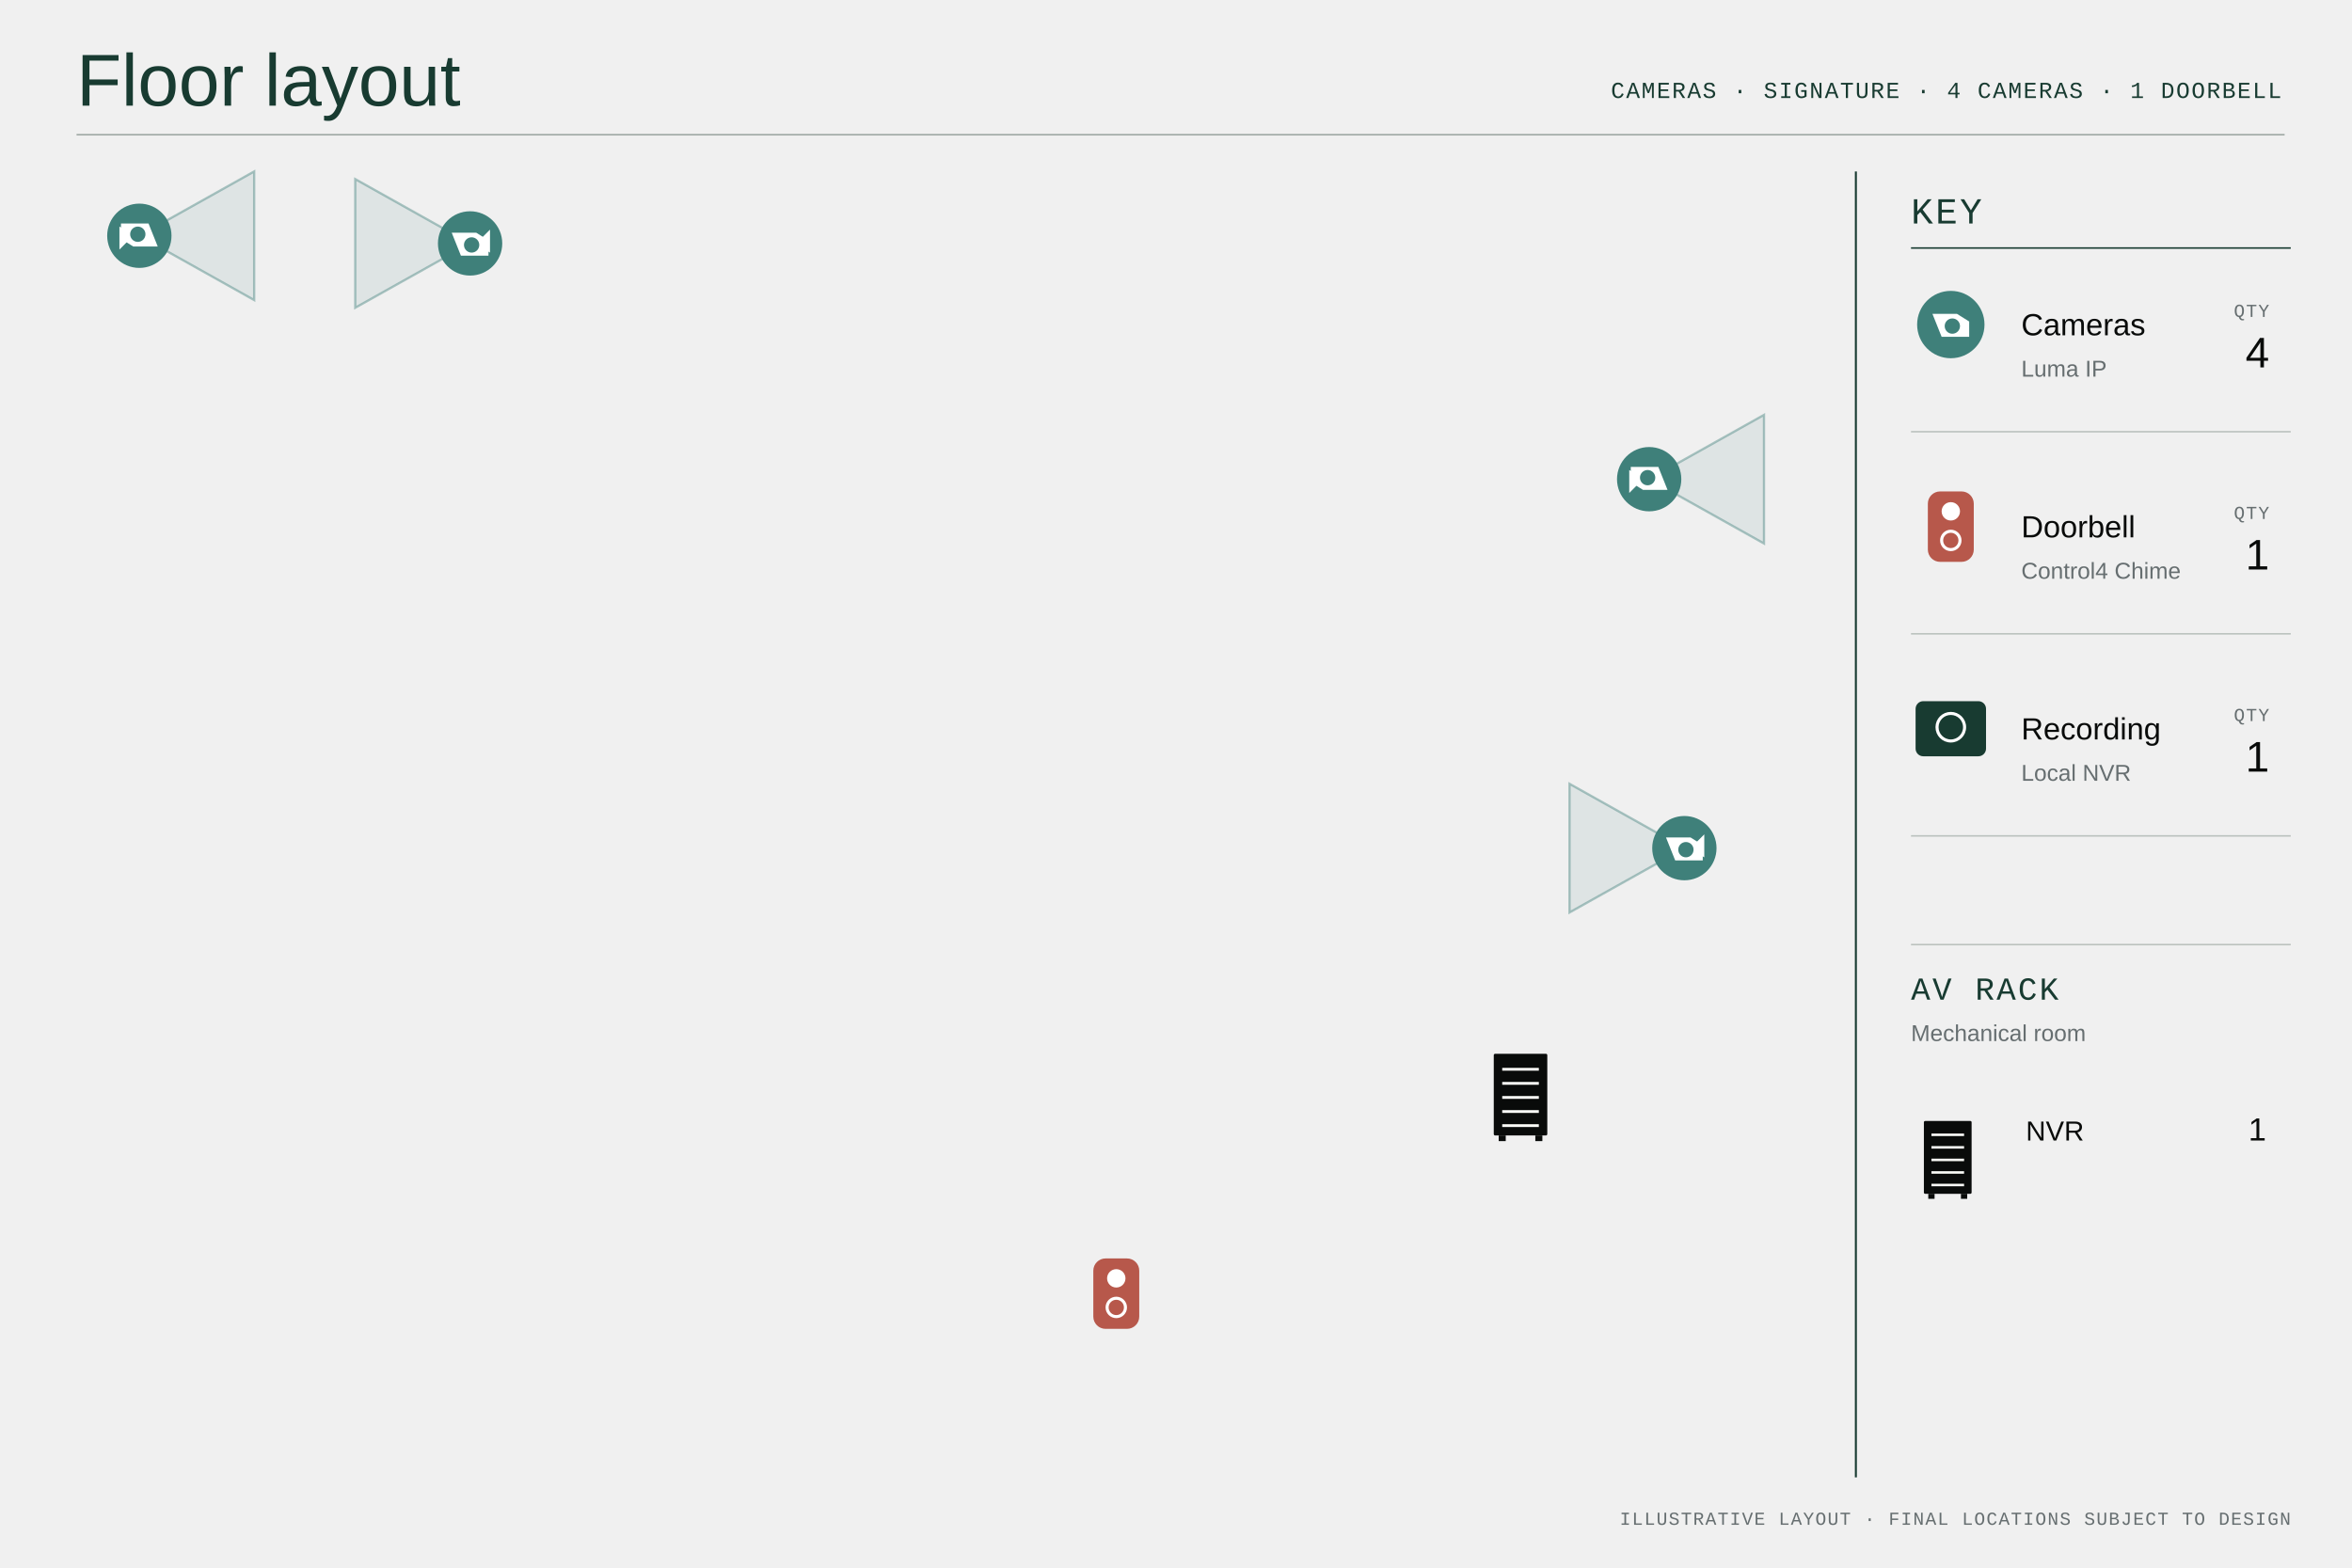
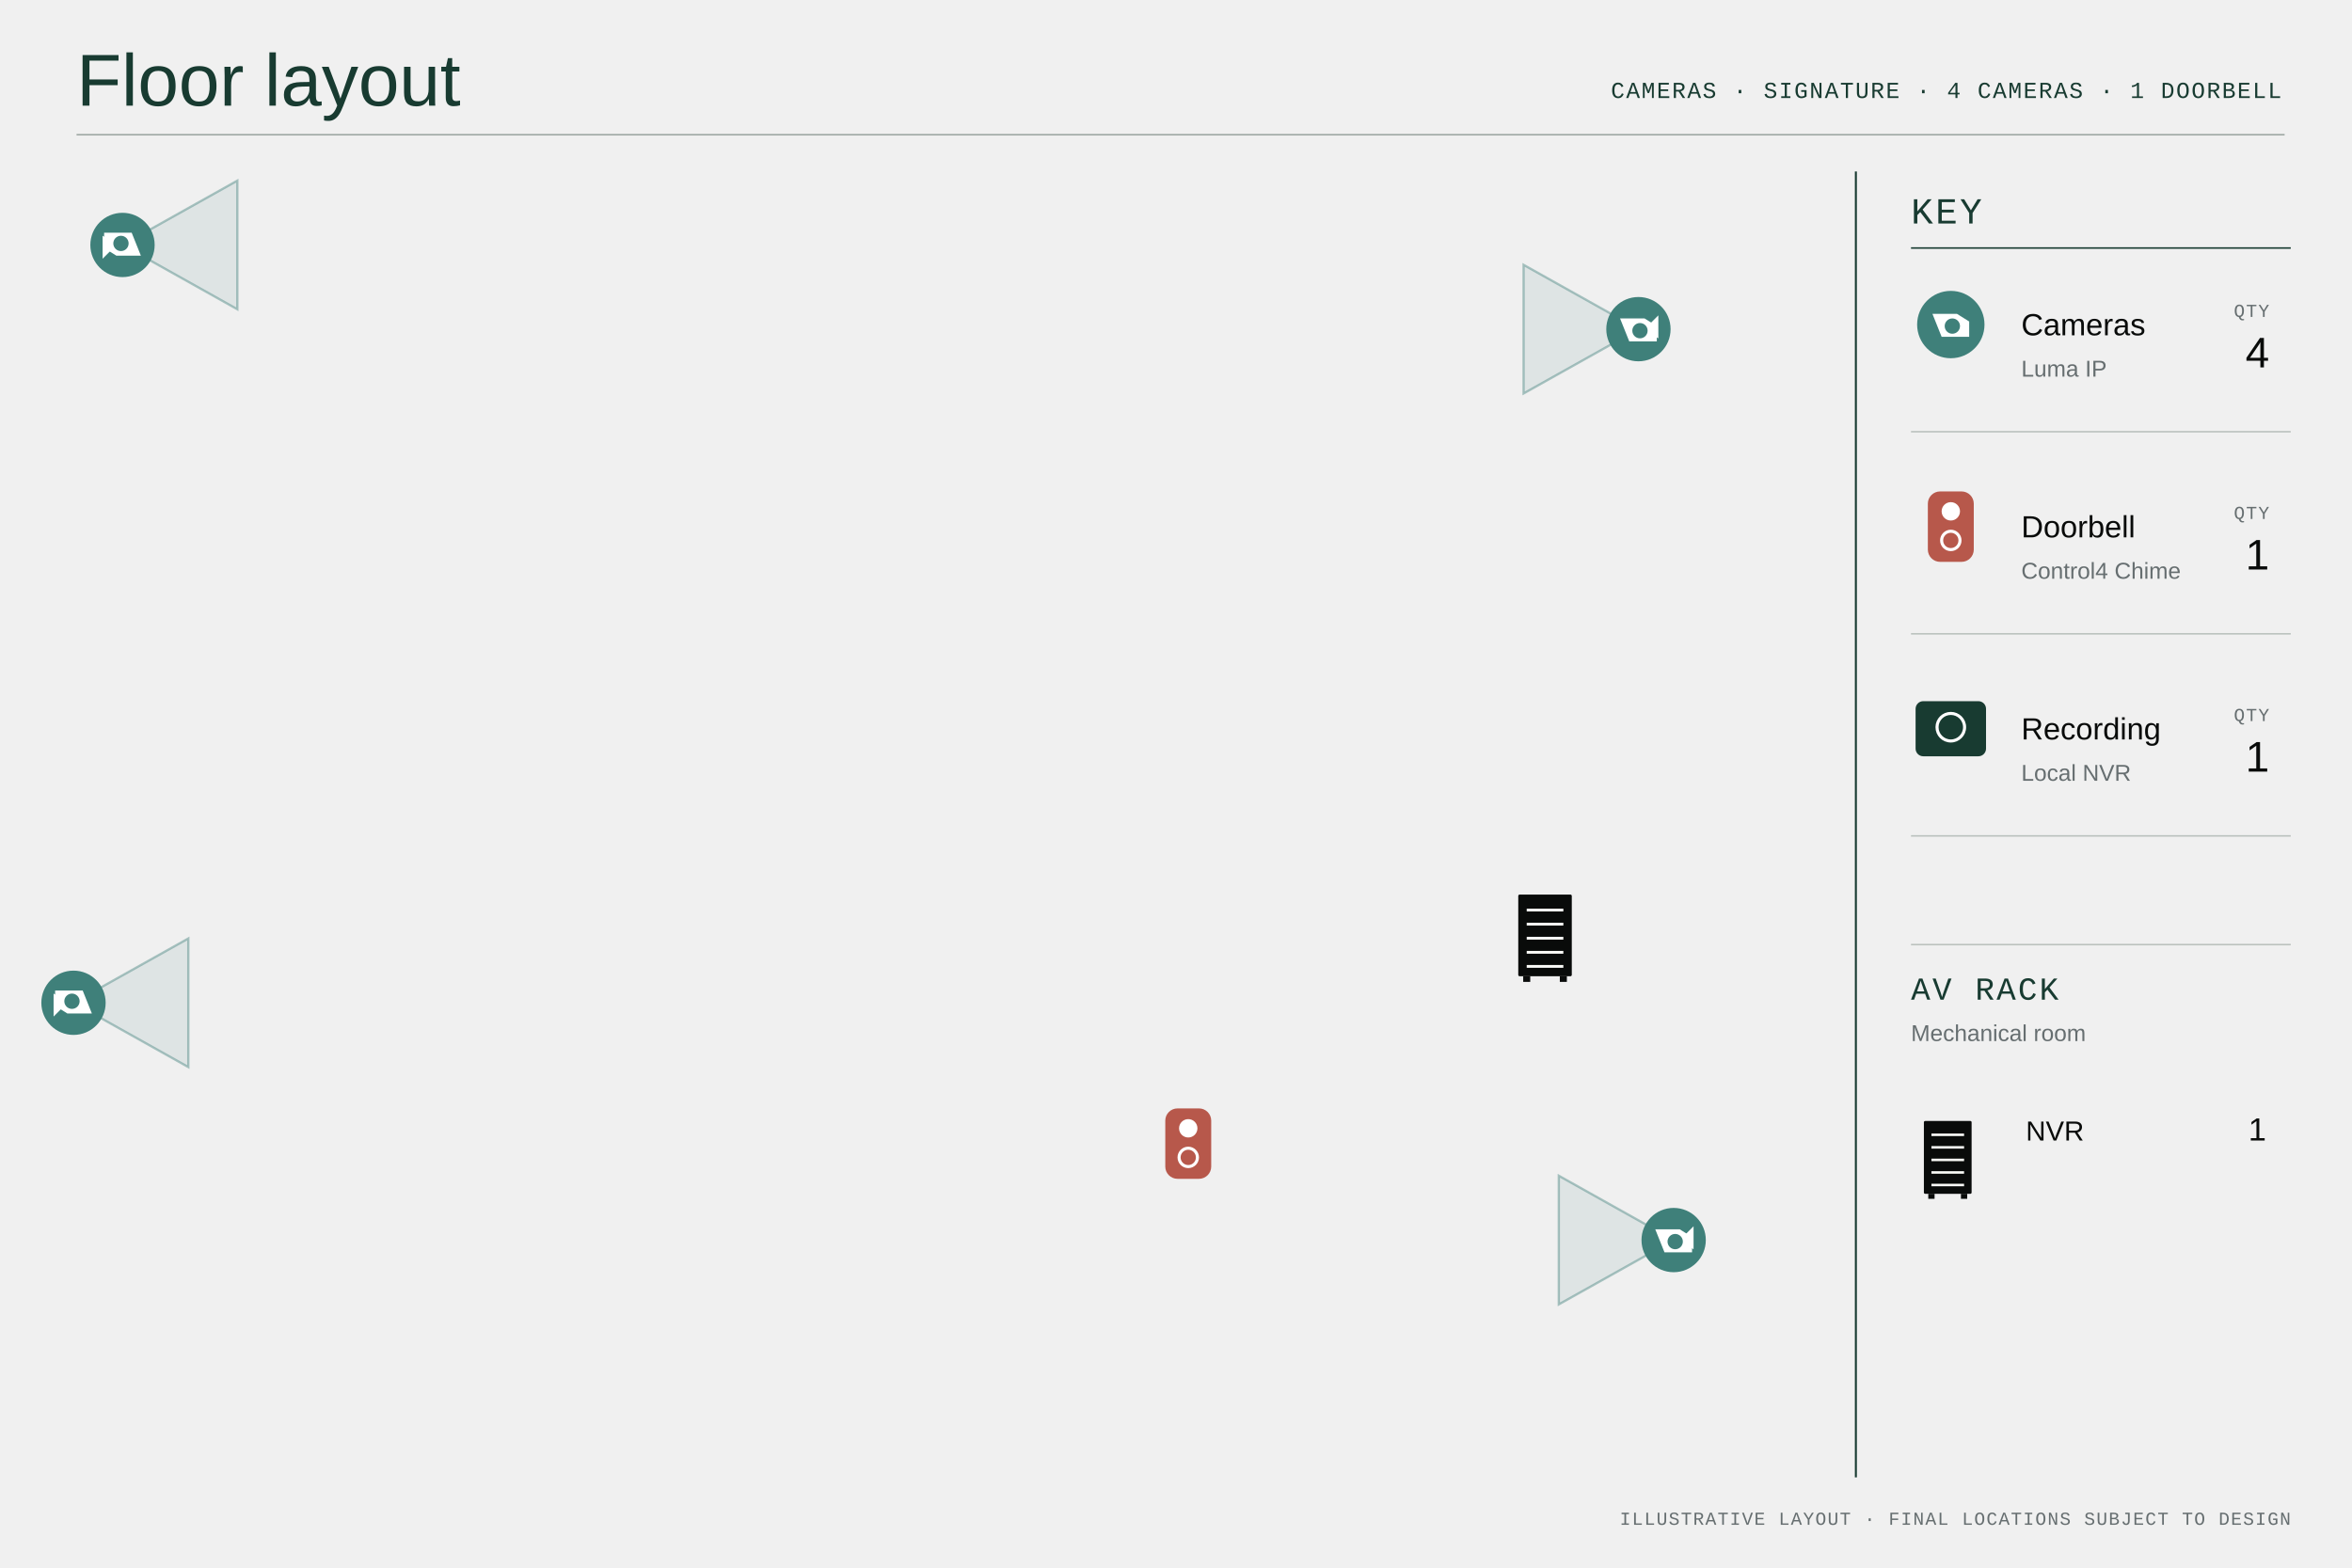
<svg xmlns="http://www.w3.org/2000/svg" viewBox="0 0 1536 1024" width="1536" height="1024" role="img" aria-label="Cameras Signature floor layout and equipment key">
  <text x="50" y="69" fill="#183B31" font-family="Arial,Helvetica,sans-serif" font-size="48">Floor layout</text>
  <text x="1490" y="64" fill="#183B31" font-family="IBM Plex Mono,Courier New,monospace" font-size="15" letter-spacing=".065em" text-anchor="end">CAMERAS · SIGNATURE · 4 CAMERAS · 1 DOORBELL</text>
  <line x1="50" y1="88" x2="1492" y2="88" stroke="#9DA7A3" stroke-width="1" />
-   <g transform="translate(91,154) rotate(180)">
+   <g transform="translate(80,160) rotate(180)">
    <path d="M0 0L-75 -42L-75 42Z" fill="#3F807A" fill-opacity=".10" stroke="#3F807A" stroke-opacity=".42" stroke-width="1.5" />
    <circle r="21" fill="#3F807A" />
    <path d="M-12 -7h16l8 5v10h-18z" fill="white" />
    <circle cx="1" cy="1" r="5" fill="#3F807A" />
    <path d="M8 -4l5 -5v15l-5 -3" fill="white" />
  </g>
-   <g transform="translate(307,159) rotate(0)">
+   <g transform="translate(1070,215) rotate(0)">
    <path d="M0 0L-75 -42L-75 42Z" fill="#3F807A" fill-opacity=".10" stroke="#3F807A" stroke-opacity=".42" stroke-width="1.5" />
    <circle r="21" fill="#3F807A" />
    <path d="M-12 -7h16l8 5v10h-18z" fill="white" />
    <circle cx="1" cy="1" r="5" fill="#3F807A" />
    <path d="M8 -4l5 -5v15l-5 -3" fill="white" />
  </g>
-   <g transform="translate(1077,313) rotate(180)">
+   <g transform="translate(48,655) rotate(180)">
    <path d="M0 0L-75 -42L-75 42Z" fill="#3F807A" fill-opacity=".10" stroke="#3F807A" stroke-opacity=".42" stroke-width="1.5" />
    <circle r="21" fill="#3F807A" />
    <path d="M-12 -7h16l8 5v10h-18z" fill="white" />
    <circle cx="1" cy="1" r="5" fill="#3F807A" />
    <path d="M8 -4l5 -5v15l-5 -3" fill="white" />
  </g>
-   <g transform="translate(1100,554) rotate(0)">
+   <g transform="translate(1093,810) rotate(0)">
    <path d="M0 0L-75 -42L-75 42Z" fill="#3F807A" fill-opacity=".10" stroke="#3F807A" stroke-opacity=".42" stroke-width="1.5" />
    <circle r="21" fill="#3F807A" />
    <path d="M-12 -7h16l8 5v10h-18z" fill="white" />
    <circle cx="1" cy="1" r="5" fill="#3F807A" />
    <path d="M8 -4l5 -5v15l-5 -3" fill="white" />
  </g>
-   <g transform="translate(729,845)">
+   <g transform="translate(776,747)">
    <rect x="-15" y="-23" width="30" height="46" rx="8" fill="#B7584B" />
    <circle cy="-10" r="6" fill="white" />
    <circle cy="9" r="6" fill="none" stroke="white" stroke-width="2" />
  </g>
-   <g transform="translate(993,715) scale(0.92)">
+   <g transform="translate(1009,611) scale(0.92)">
    <rect x="-19" y="-29" width="38" height="58" rx="1" fill="#090B0A" />
    <path d="M-13 -18h26M-13 -8h26M-13 2h26M-13 12h26M-13 22h26" stroke="#FAFBF7" stroke-width="2" />
    <path d="M-13 29v4m26 -4v4" stroke="#090B0A" stroke-width="5" />
  </g>
  <line x1="1212" y1="112" x2="1212" y2="965" stroke="#183B31" stroke-width="1.3" />
  <text x="1248" y="146" fill="#183B31" font-family="IBM Plex Mono,Courier New,monospace" font-size="24" letter-spacing=".065em">KEY</text>
  <line x1="1248" y1="162" x2="1496" y2="162" stroke="#183B31" stroke-width="1" />
  <g>
    <g transform="translate(1274,212)">
      <circle r="22" fill="#3F807A" />
      <path d="M-12 -7h16l8 5v10h-18z" fill="white" />
      <circle cx="1" cy="1" r="5" fill="#3F807A" />
    </g>
    <text x="1320" y="219" fill="#090B0A" font-family="Arial,Helvetica,sans-serif" font-size="20">Cameras</text>
    <text x="1320" y="246" fill="#666E70" font-family="Arial,Helvetica,sans-serif" font-size="15">Luma IP</text>
    <text x="1482" y="207" fill="#666E70" font-family="IBM Plex Mono,Courier New,monospace" font-size="12" letter-spacing=".065em" text-anchor="end">QTY</text>
    <text x="1482" y="240" fill="#090B0A" font-family="Arial,Helvetica,sans-serif" font-size="28" text-anchor="end">4</text>
    <line x1="1248" y1="282" x2="1496" y2="282" stroke="#BBC2BE" stroke-width="1" />
  </g>
  <g>
    <g transform="translate(1274,344)">
      <rect x="-15" y="-23" width="30" height="46" rx="8" fill="#B7584B" />
      <circle cy="-10" r="6" fill="white" />
      <circle cy="9" r="6" fill="none" stroke="white" stroke-width="2" />
    </g>
    <text x="1320" y="351" fill="#090B0A" font-family="Arial,Helvetica,sans-serif" font-size="20">Doorbell</text>
    <text x="1320" y="378" fill="#666E70" font-family="Arial,Helvetica,sans-serif" font-size="15">Control4 Chime</text>
    <text x="1482" y="339" fill="#666E70" font-family="IBM Plex Mono,Courier New,monospace" font-size="12" letter-spacing=".065em" text-anchor="end">QTY</text>
    <text x="1482" y="372" fill="#090B0A" font-family="Arial,Helvetica,sans-serif" font-size="28" text-anchor="end">1</text>
    <line x1="1248" y1="414" x2="1496" y2="414" stroke="#BBC2BE" stroke-width="1" />
  </g>
  <g>
    <g transform="translate(1274,476)">
      <rect x="-23" y="-18" width="46" height="36" rx="5" fill="#183B31" />
      <circle cx="0" cy="-1" r="9" stroke="white" stroke-width="2" fill="none" />
    </g>
    <text x="1320" y="483" fill="#090B0A" font-family="Arial,Helvetica,sans-serif" font-size="20">Recording</text>
    <text x="1320" y="510" fill="#666E70" font-family="Arial,Helvetica,sans-serif" font-size="15">Local NVR</text>
    <text x="1482" y="471" fill="#666E70" font-family="IBM Plex Mono,Courier New,monospace" font-size="12" letter-spacing=".065em" text-anchor="end">QTY</text>
    <text x="1482" y="504" fill="#090B0A" font-family="Arial,Helvetica,sans-serif" font-size="28" text-anchor="end">1</text>
    <line x1="1248" y1="546" x2="1496" y2="546" stroke="#BBC2BE" stroke-width="1" />
  </g>
  <line x1="1248" y1="617" x2="1496" y2="617" stroke="#BBC2BE" stroke-width="1" />
  <text x="1248" y="653" fill="#183B31" font-family="IBM Plex Mono,Courier New,monospace" font-size="21" letter-spacing=".065em">AV RACK</text>
  <text x="1248" y="680" fill="#666E70" font-family="Arial,Helvetica,sans-serif" font-size="15">Mechanical room</text>
  <g transform="translate(1272,756) scale(0.82)">
    <rect x="-19" y="-29" width="38" height="58" rx="1" fill="#090B0A" />
    <path d="M-13 -18h26M-13 -8h26M-13 2h26M-13 12h26M-13 22h26" stroke="#FAFBF7" stroke-width="2" />
    <path d="M-13 29v4m26 -4v4" stroke="#090B0A" stroke-width="5" />
  </g>
  <text x="1323" y="745" fill="#090B0A" font-family="Arial,Helvetica,sans-serif" font-size="18">NVR</text>
  <text x="1480" y="745" fill="#090B0A" font-family="Arial,Helvetica,sans-serif" font-size="21" text-anchor="end">1</text>
  <text x="1496" y="996" fill="#666E70" font-family="IBM Plex Mono,Courier New,monospace" font-size="12" letter-spacing=".065em" text-anchor="end">ILLUSTRATIVE LAYOUT · FINAL LOCATIONS SUBJECT TO DESIGN</text>
</svg>
